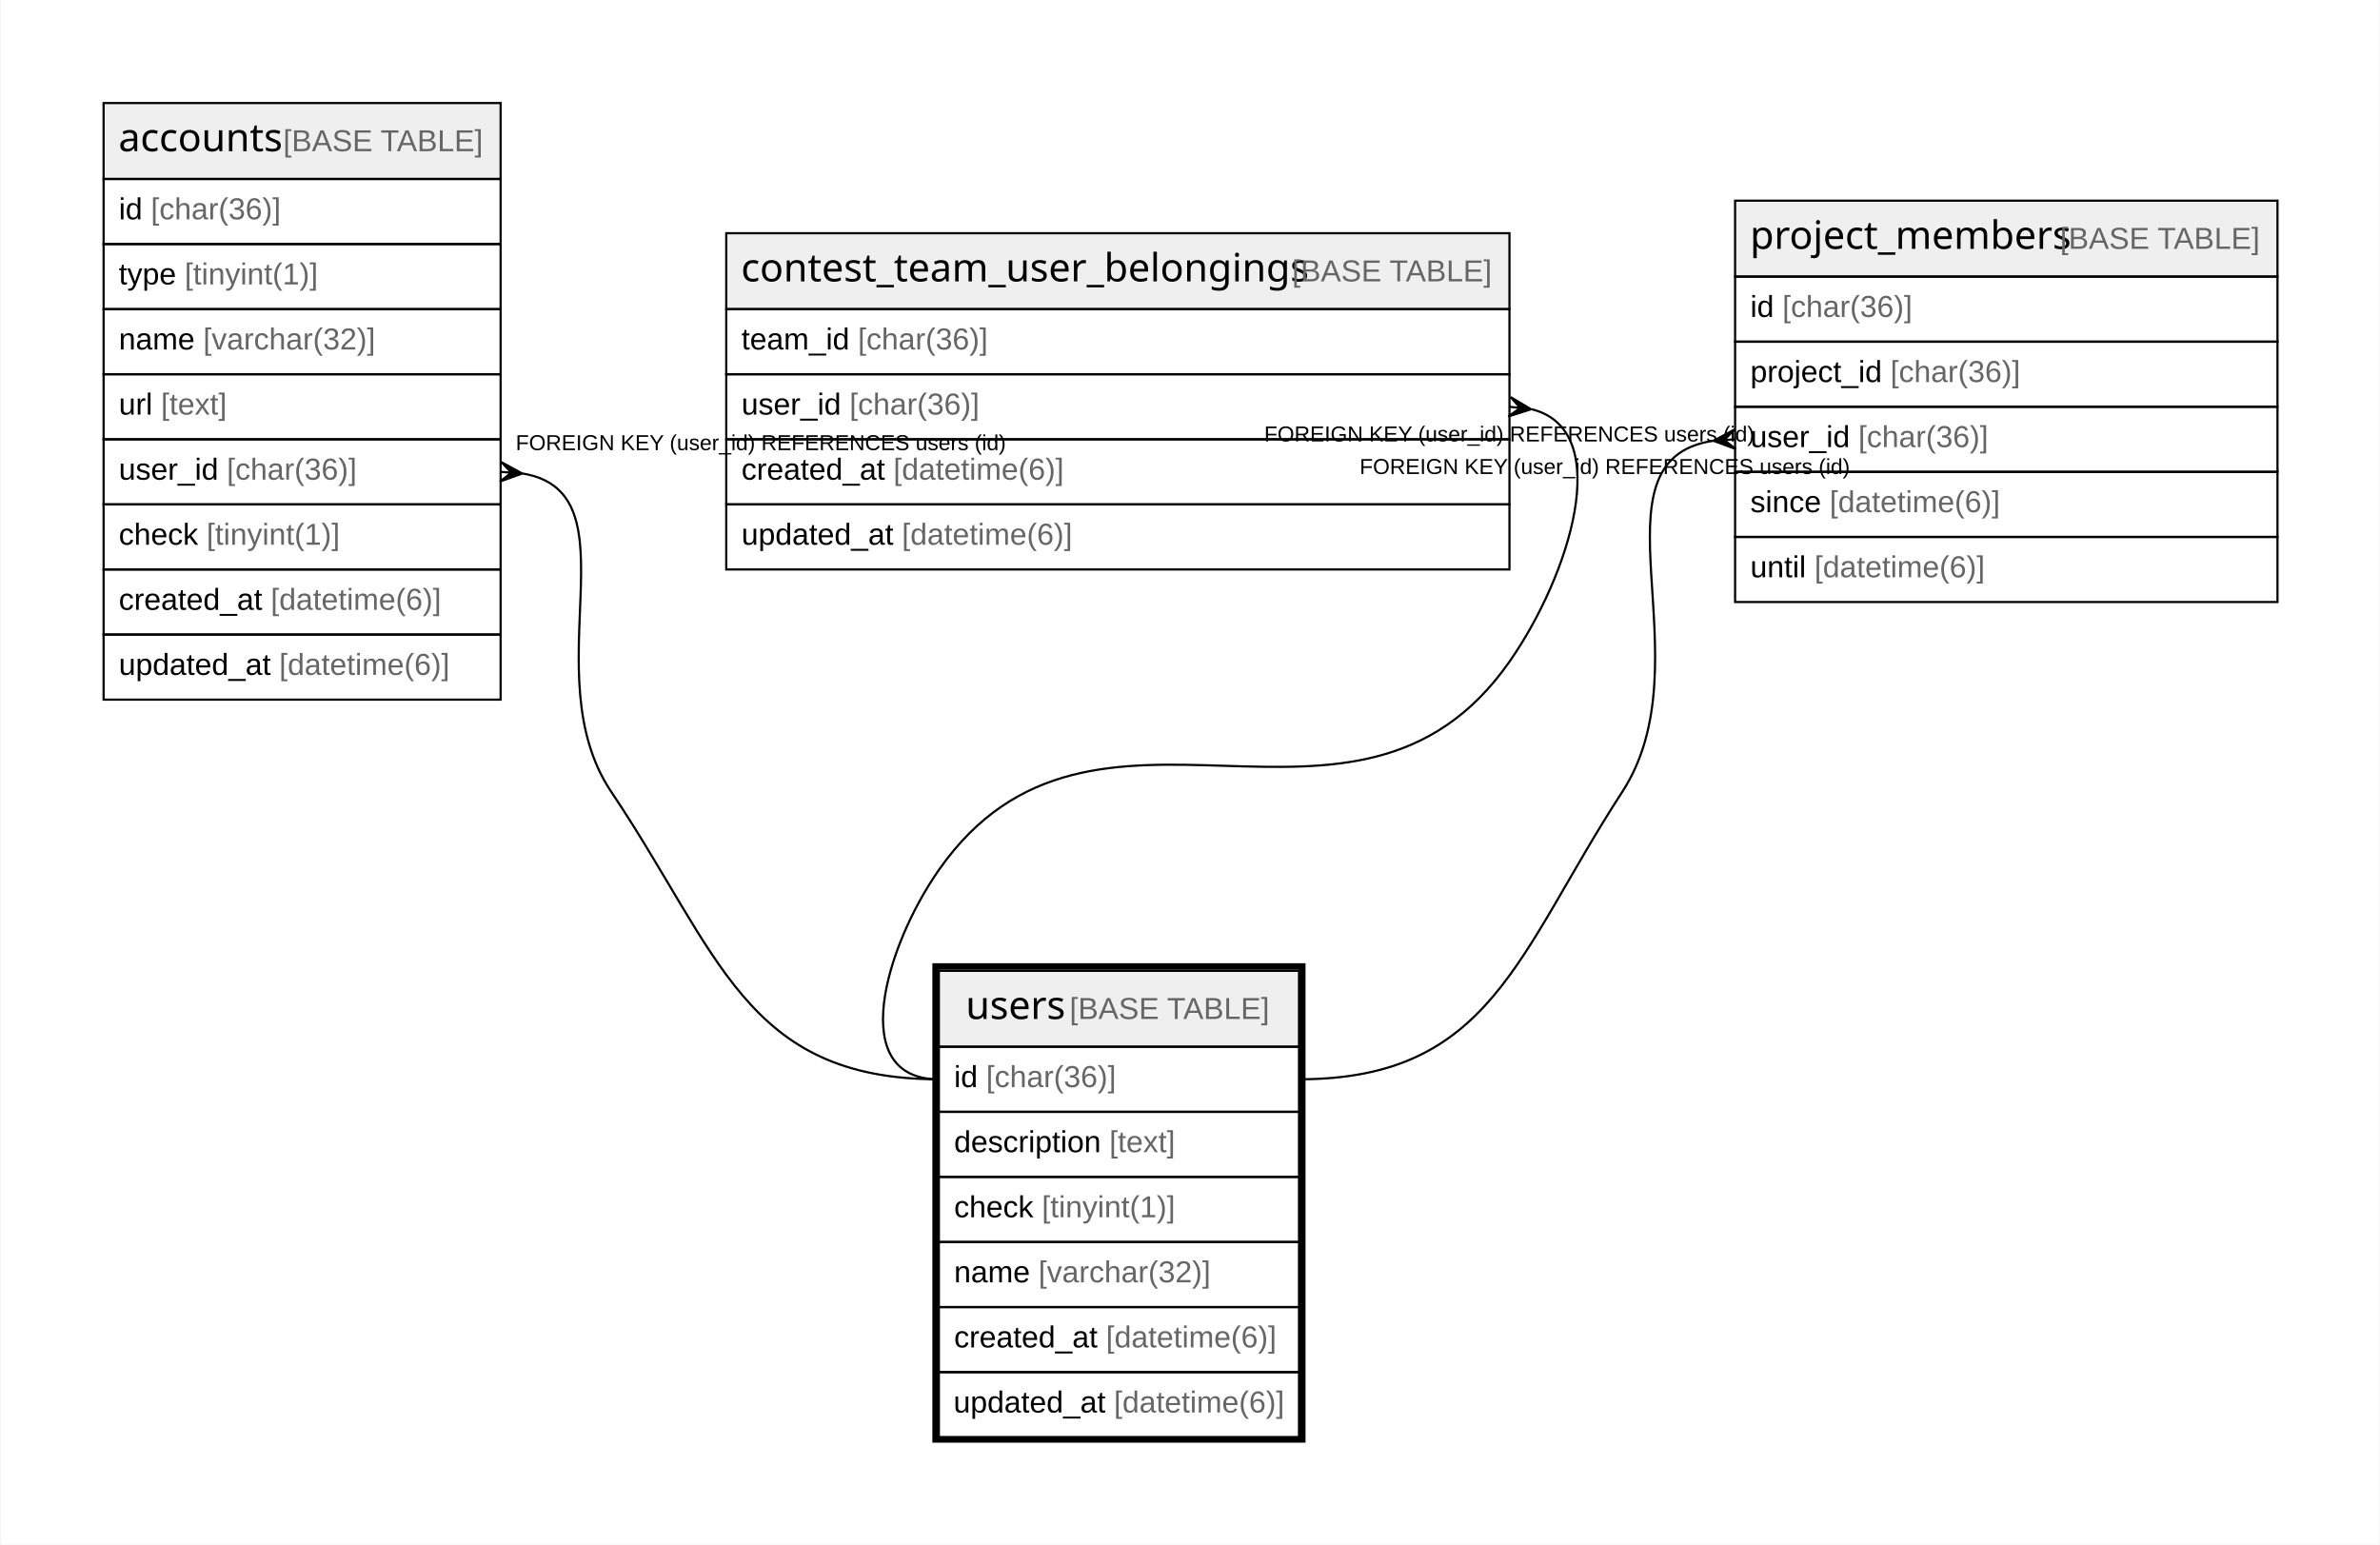
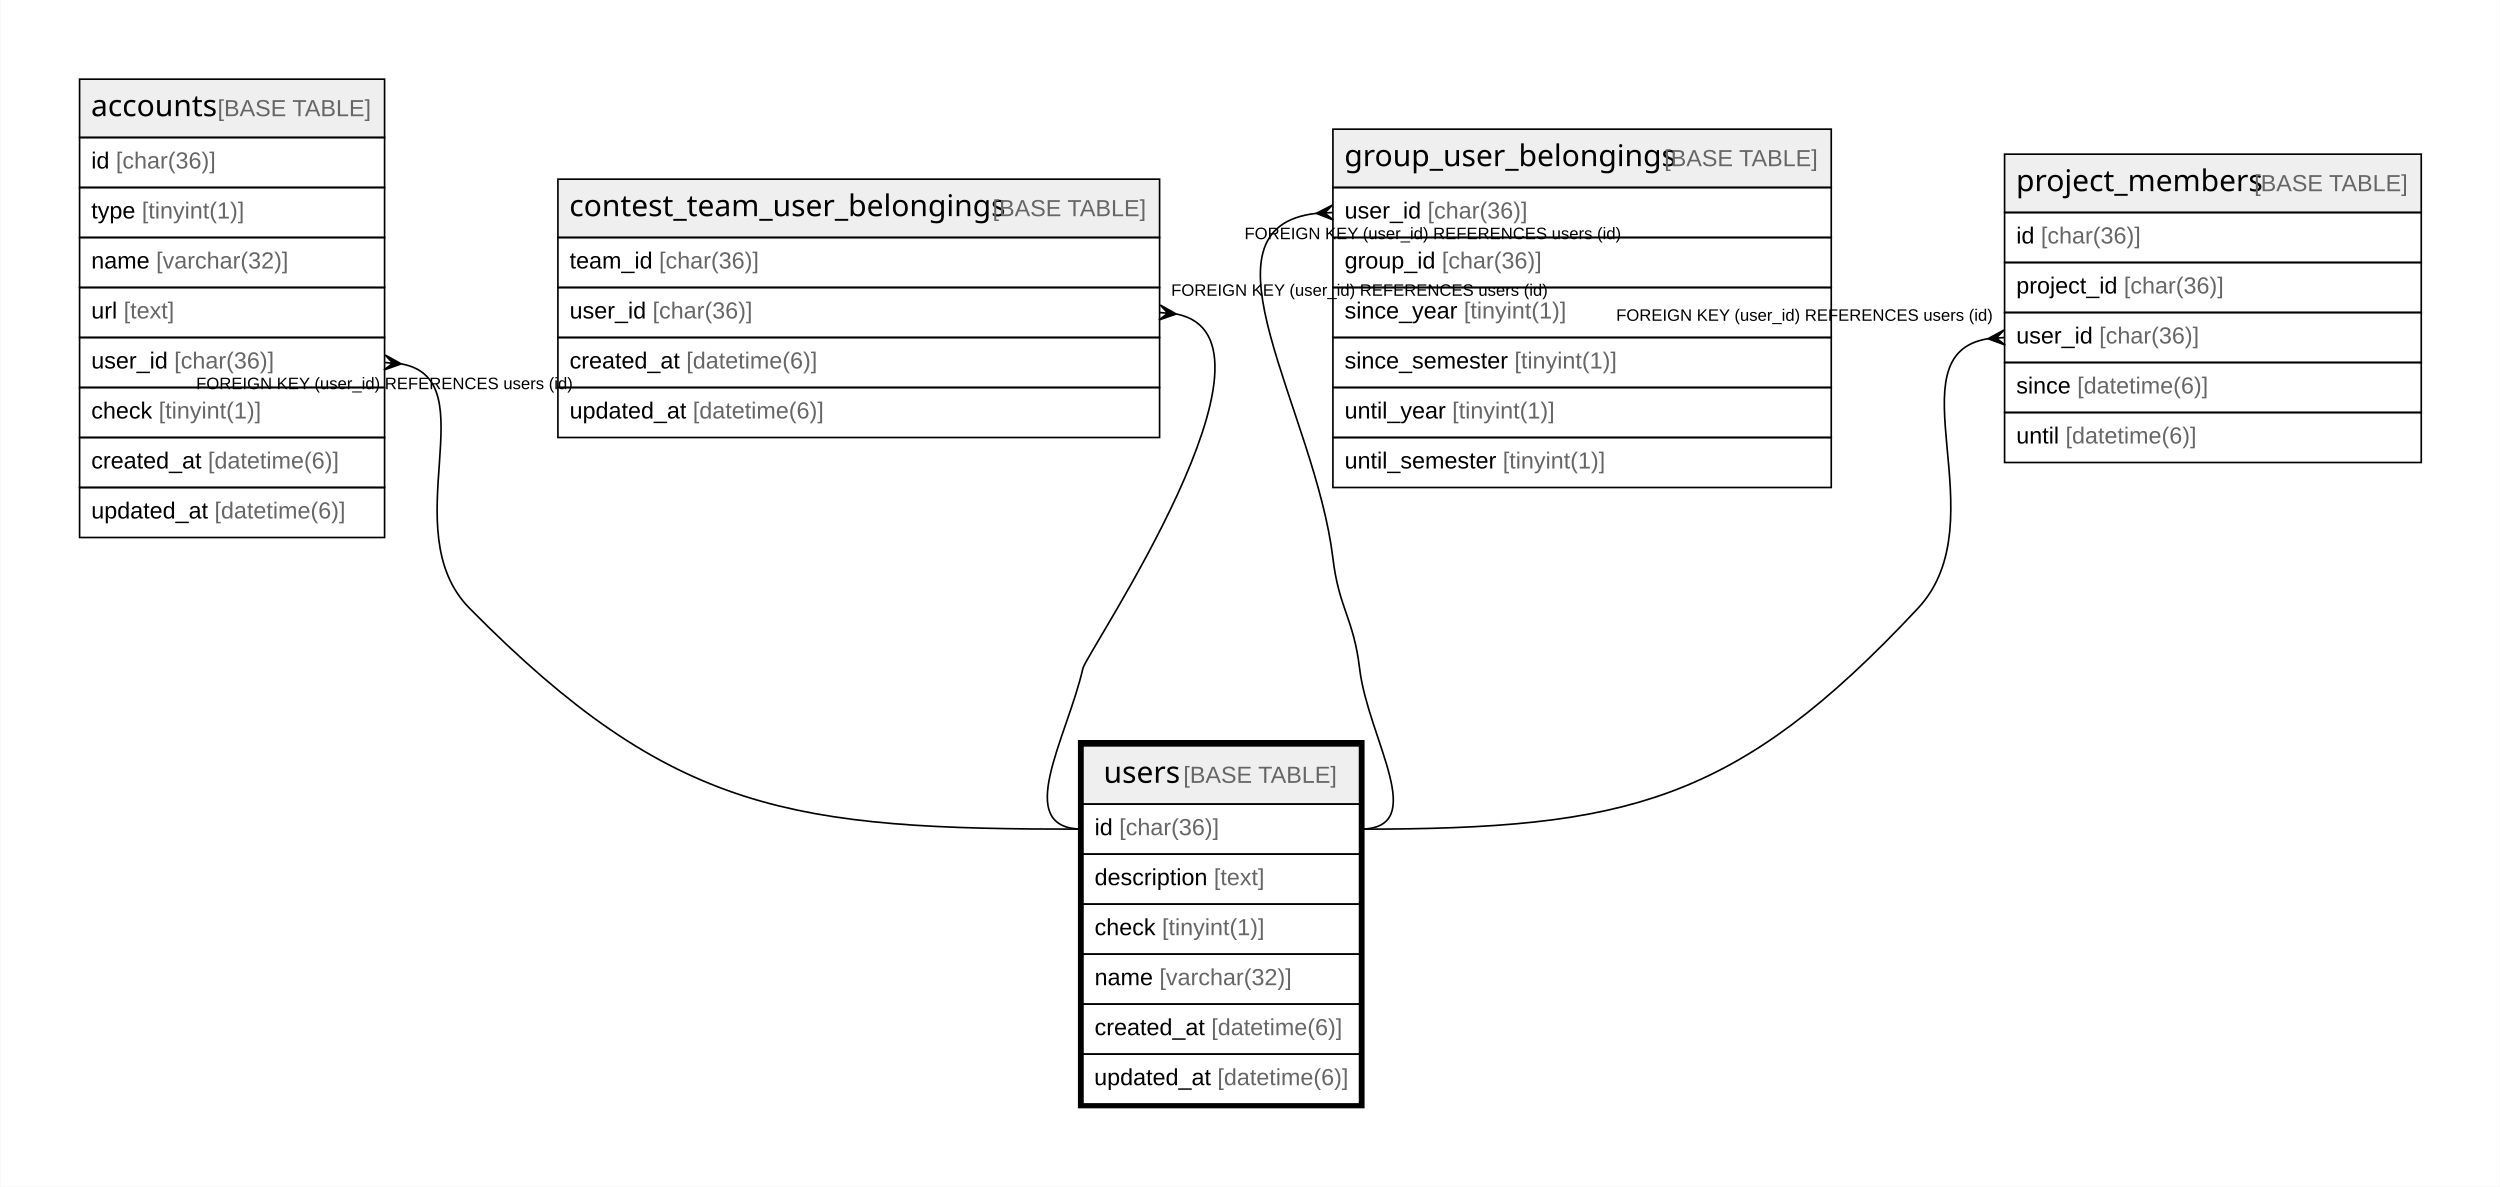
- <svg xmlns="http://www.w3.org/2000/svg" width="1097pt" height="712pt" viewBox="0.00 0.00 1096.50 712.00">
+ <svg xmlns="http://www.w3.org/2000/svg" width="1500pt" height="712pt" viewBox="0.00 0.00 1499.50 712.00">
  <g id="graph0" class="graph" transform="scale(1 1) rotate(0) translate(4 708)">
-     <polygon fill="#ffffff" stroke="transparent" points="-4,4 -4,-708 1092.5,-708 1092.5,4 -4,4" />
+     <polygon fill="#ffffff" stroke="transparent" points="-4,4 -4,-708 1495.5,-708 1495.5,4 -4,4" />
    <g id="node1" class="node">
-       <polygon fill="#efefef" stroke="transparent" points="428.5,-225.5 428.5,-260.5 594.5,-260.5 594.5,-225.5 428.5,-225.5" />
-       <polygon fill="none" stroke="#000000" points="428.5,-225.5 428.5,-260.5 594.5,-260.5 594.5,-225.5 428.5,-225.5" />
-       <text text-anchor="start" x="440.871" y="-238.3" font-family="Arial Bold" font-size="18.00" fill="#000000">users</text>
-       <text text-anchor="start" x="484.875" y="-238.3" font-family="Arial" font-size="14.00" fill="#000000"> </text>
-       <text text-anchor="start" x="488.766" y="-238.3" font-family="Arial" font-size="14.00" fill="#666666">[BASE TABLE]</text>
-       <polygon fill="none" stroke="#000000" points="428.5,-195.5 428.5,-225.5 594.5,-225.5 594.5,-195.5 428.5,-195.5" />
-       <text text-anchor="start" x="435.5" y="-206.9" font-family="Arial" font-size="14.00" fill="#000000">id </text>
-       <text text-anchor="start" x="450.28" y="-206.9" font-family="Arial" font-size="14.00" fill="#666666">[char(36)]</text>
-       <polygon fill="none" stroke="#000000" points="428.5,-165.5 428.5,-195.5 594.5,-195.5 594.5,-165.5 428.5,-165.5" />
-       <text text-anchor="start" x="435.5" y="-176.9" font-family="Arial" font-size="14.00" fill="#000000">description </text>
-       <text text-anchor="start" x="507.068" y="-176.9" font-family="Arial" font-size="14.00" fill="#666666">[text]</text>
-       <polygon fill="none" stroke="#000000" points="428.5,-135.5 428.5,-165.5 594.5,-165.5 594.5,-135.5 428.5,-135.5" />
-       <text text-anchor="start" x="435.5" y="-146.9" font-family="Arial" font-size="14.00" fill="#000000">check </text>
-       <text text-anchor="start" x="475.956" y="-146.9" font-family="Arial" font-size="14.00" fill="#666666">[tinyint(1)]</text>
-       <polygon fill="none" stroke="#000000" points="428.5,-105.5 428.5,-135.5 594.5,-135.5 594.5,-105.5 428.5,-105.5" />
-       <text text-anchor="start" x="435.5" y="-116.9" font-family="Arial" font-size="14.00" fill="#000000">name </text>
-       <text text-anchor="start" x="474.399" y="-116.9" font-family="Arial" font-size="14.00" fill="#666666">[varchar(32)]</text>
-       <polygon fill="none" stroke="#000000" points="428.5,-75.5 428.5,-105.5 594.5,-105.5 594.5,-75.5 428.5,-75.5" />
-       <text text-anchor="start" x="435.5" y="-86.9" font-family="Arial" font-size="14.00" fill="#000000">created_at </text>
-       <text text-anchor="start" x="505.528" y="-86.9" font-family="Arial" font-size="14.00" fill="#666666">[datetime(6)]</text>
-       <polygon fill="none" stroke="#000000" points="428.5,-45.5 428.5,-75.5 594.5,-75.5 594.5,-45.5 428.5,-45.5" />
-       <text text-anchor="start" x="435.252" y="-56.9" font-family="Arial" font-size="14.00" fill="#000000">updated_at </text>
-       <text text-anchor="start" x="509.184" y="-56.9" font-family="Arial" font-size="14.00" fill="#666666">[datetime(6)]</text>
-       <polygon fill="none" stroke="#000000" stroke-width="3" points="427,-44.5 427,-262.5 596,-262.5 596,-44.5 427,-44.5" />
+       <polygon fill="#efefef" stroke="transparent" points="645.5,-225.5 645.5,-260.5 811.5,-260.5 811.5,-225.5 645.5,-225.5" />
+       <polygon fill="none" stroke="#000000" points="645.5,-225.5 645.5,-260.5 811.5,-260.5 811.5,-225.5 645.5,-225.5" />
+       <text text-anchor="start" x="657.871" y="-238.3" font-family="Arial Bold" font-size="18.00" fill="#000000">users</text>
+       <text text-anchor="start" x="701.875" y="-238.3" font-family="Arial" font-size="14.00" fill="#000000"> </text>
+       <text text-anchor="start" x="705.766" y="-238.3" font-family="Arial" font-size="14.00" fill="#666666">[BASE TABLE]</text>
+       <polygon fill="none" stroke="#000000" points="645.5,-195.5 645.5,-225.5 811.5,-225.5 811.5,-195.5 645.5,-195.5" />
+       <text text-anchor="start" x="652.5" y="-206.9" font-family="Arial" font-size="14.00" fill="#000000">id </text>
+       <text text-anchor="start" x="667.28" y="-206.9" font-family="Arial" font-size="14.00" fill="#666666">[char(36)]</text>
+       <polygon fill="none" stroke="#000000" points="645.5,-165.5 645.5,-195.5 811.5,-195.5 811.5,-165.5 645.5,-165.5" />
+       <text text-anchor="start" x="652.5" y="-176.9" font-family="Arial" font-size="14.00" fill="#000000">description </text>
+       <text text-anchor="start" x="724.068" y="-176.9" font-family="Arial" font-size="14.00" fill="#666666">[text]</text>
+       <polygon fill="none" stroke="#000000" points="645.5,-135.5 645.5,-165.5 811.5,-165.5 811.5,-135.5 645.5,-135.5" />
+       <text text-anchor="start" x="652.5" y="-146.9" font-family="Arial" font-size="14.00" fill="#000000">check </text>
+       <text text-anchor="start" x="692.956" y="-146.9" font-family="Arial" font-size="14.00" fill="#666666">[tinyint(1)]</text>
+       <polygon fill="none" stroke="#000000" points="645.5,-105.5 645.5,-135.5 811.5,-135.5 811.5,-105.5 645.5,-105.5" />
+       <text text-anchor="start" x="652.5" y="-116.9" font-family="Arial" font-size="14.00" fill="#000000">name </text>
+       <text text-anchor="start" x="691.399" y="-116.9" font-family="Arial" font-size="14.00" fill="#666666">[varchar(32)]</text>
+       <polygon fill="none" stroke="#000000" points="645.5,-75.5 645.5,-105.5 811.5,-105.5 811.5,-75.5 645.5,-75.5" />
+       <text text-anchor="start" x="652.5" y="-86.9" font-family="Arial" font-size="14.00" fill="#000000">created_at </text>
+       <text text-anchor="start" x="722.528" y="-86.9" font-family="Arial" font-size="14.00" fill="#666666">[datetime(6)]</text>
+       <polygon fill="none" stroke="#000000" points="645.5,-45.5 645.5,-75.5 811.5,-75.5 811.5,-45.5 645.5,-45.5" />
+       <text text-anchor="start" x="652.252" y="-56.9" font-family="Arial" font-size="14.00" fill="#000000">updated_at </text>
+       <text text-anchor="start" x="726.184" y="-56.9" font-family="Arial" font-size="14.00" fill="#666666">[datetime(6)]</text>
+       <polygon fill="none" stroke="#000000" stroke-width="3" points="644,-44.5 644,-262.5 813,-262.5 813,-44.5 644,-44.5" />
    </g>
    <g id="node2" class="node">
      <polygon fill="#efefef" stroke="transparent" points="43.5,-625.5 43.5,-660.5 226.5,-660.5 226.5,-625.5 43.5,-625.5" />
      <polygon fill="none" stroke="#000000" points="43.5,-625.5 43.5,-660.5 226.5,-660.5 226.5,-625.5 43.5,-625.5" />
      <text text-anchor="start" x="50.36" y="-638.3" font-family="Arial Bold" font-size="18.00" fill="#000000">accounts</text>
      <text text-anchor="start" x="122.387" y="-638.3" font-family="Arial" font-size="14.00" fill="#000000"> </text>
      <text text-anchor="start" x="126.277" y="-638.3" font-family="Arial" font-size="14.00" fill="#666666">[BASE TABLE]</text>
      <polygon fill="none" stroke="#000000" points="43.5,-595.5 43.5,-625.5 226.5,-625.5 226.5,-595.5 43.5,-595.5" />
      <text text-anchor="start" x="50.5" y="-606.9" font-family="Arial" font-size="14.00" fill="#000000">id </text>
      <text text-anchor="start" x="65.28" y="-606.9" font-family="Arial" font-size="14.00" fill="#666666">[char(36)]</text>
      <polygon fill="none" stroke="#000000" points="43.5,-565.5 43.5,-595.5 226.5,-595.5 226.5,-565.5 43.5,-565.5" />
      <text text-anchor="start" x="50.5" y="-576.9" font-family="Arial" font-size="14.00" fill="#000000">type </text>
      <text text-anchor="start" x="80.846" y="-576.9" font-family="Arial" font-size="14.00" fill="#666666">[tinyint(1)]</text>
      <polygon fill="none" stroke="#000000" points="43.5,-535.5 43.5,-565.5 226.5,-565.5 226.5,-535.5 43.5,-535.5" />
      <text text-anchor="start" x="50.5" y="-546.9" font-family="Arial" font-size="14.00" fill="#000000">name </text>
      <text text-anchor="start" x="89.399" y="-546.9" font-family="Arial" font-size="14.00" fill="#666666">[varchar(32)]</text>
      <polygon fill="none" stroke="#000000" points="43.5,-505.5 43.5,-535.5 226.5,-535.5 226.5,-505.5 43.5,-505.5" />
      <text text-anchor="start" x="50.5" y="-516.9" font-family="Arial" font-size="14.00" fill="#000000">url </text>
      <text text-anchor="start" x="69.94" y="-516.9" font-family="Arial" font-size="14.00" fill="#666666">[text]</text>
      <polygon fill="none" stroke="#000000" points="43.5,-475.5 43.5,-505.5 226.5,-505.5 226.5,-475.5 43.5,-475.5" />
      <text text-anchor="start" x="50.5" y="-486.9" font-family="Arial" font-size="14.00" fill="#000000">user_id </text>
      <text text-anchor="start" x="100.288" y="-486.9" font-family="Arial" font-size="14.00" fill="#666666">[char(36)]</text>
      <polygon fill="none" stroke="#000000" points="43.5,-445.5 43.5,-475.5 226.5,-475.5 226.5,-445.5 43.5,-445.5" />
      <text text-anchor="start" x="50.5" y="-456.9" font-family="Arial" font-size="14.00" fill="#000000">check </text>
      <text text-anchor="start" x="90.956" y="-456.9" font-family="Arial" font-size="14.00" fill="#666666">[tinyint(1)]</text>
      <polygon fill="none" stroke="#000000" points="43.5,-415.5 43.5,-445.5 226.5,-445.5 226.5,-415.5 43.5,-415.5" />
      <text text-anchor="start" x="50.5" y="-426.9" font-family="Arial" font-size="14.00" fill="#000000">created_at </text>
      <text text-anchor="start" x="120.528" y="-426.9" font-family="Arial" font-size="14.00" fill="#666666">[datetime(6)]</text>
      <polygon fill="none" stroke="#000000" points="43.5,-385.5 43.5,-415.5 226.5,-415.5 226.5,-385.5 43.5,-385.5" />
      <text text-anchor="start" x="50.5" y="-396.9" font-family="Arial" font-size="14.00" fill="#000000">updated_at </text>
      <text text-anchor="start" x="124.433" y="-396.9" font-family="Arial" font-size="14.00" fill="#666666">[datetime(6)]</text>
    </g>
    <g id="edge1" class="edge">
-       <path fill="none" stroke="#000000" d="M236.782,-489.713C289.91,-480.761 240.925,-397.422 277.5,-343 327.303,-268.896 339.215,-210.5 428.5,-210.5" />
-       <polygon fill="#000000" stroke="#000000" points="236.471,-489.737 226.157,-486.013 231.485,-490.118 226.5,-490.5 226.5,-490.5 226.5,-490.5 231.485,-490.118 226.843,-494.987 236.471,-489.737 236.471,-489.737" />
-       <text text-anchor="start" x="233.445" y="-500.5" font-family="Arial" font-size="10.00" fill="#000000">FOREIGN KEY (user_id) REFERENCES users (id)</text>
+       <path fill="none" stroke="#000000" d="M236.697,-489.644C288.871,-479.912 231.43,-389.659 277.5,-343 399.636,-219.302 471.666,-210.5 645.5,-210.5" />
+       <polygon fill="#000000" stroke="#000000" points="236.465,-489.663 226.123,-486.016 231.482,-490.081 226.5,-490.5 226.5,-490.5 226.5,-490.5 231.482,-490.081 226.877,-494.984 236.465,-489.663 236.465,-489.663" />
+       <text text-anchor="start" x="113.445" y="-474.5" font-family="Arial" font-size="10.00" fill="#000000">FOREIGN KEY (user_id) REFERENCES users (id)</text>
    </g>
    <g id="node3" class="node">
      <polygon fill="#efefef" stroke="transparent" points="330.5,-565.5 330.5,-600.5 691.5,-600.5 691.5,-565.5 330.5,-565.5" />
      <polygon fill="none" stroke="#000000" points="330.5,-565.5 330.5,-600.5 691.5,-600.5 691.5,-565.5 330.5,-565.5" />
      <text text-anchor="start" x="337.331" y="-578.3" font-family="Arial Bold" font-size="18.00" fill="#000000">contest_team_user_belongings</text>
      <text text-anchor="start" x="587.415" y="-578.3" font-family="Arial" font-size="14.00" fill="#000000"> </text>
      <text text-anchor="start" x="591.306" y="-578.3" font-family="Arial" font-size="14.00" fill="#666666">[BASE TABLE]</text>
      <polygon fill="none" stroke="#000000" points="330.5,-535.5 330.5,-565.5 691.5,-565.5 691.5,-535.5 330.5,-535.5" />
      <text text-anchor="start" x="337.5" y="-546.9" font-family="Arial" font-size="14.00" fill="#000000">team_id </text>
      <text text-anchor="start" x="391.179" y="-546.9" font-family="Arial" font-size="14.00" fill="#666666">[char(36)]</text>
      <polygon fill="none" stroke="#000000" points="330.5,-505.5 330.5,-535.5 691.5,-535.5 691.5,-505.5 330.5,-505.5" />
      <text text-anchor="start" x="337.5" y="-516.9" font-family="Arial" font-size="14.00" fill="#000000">user_id </text>
      <text text-anchor="start" x="387.288" y="-516.9" font-family="Arial" font-size="14.00" fill="#666666">[char(36)]</text>
      <polygon fill="none" stroke="#000000" points="330.5,-475.5 330.5,-505.5 691.5,-505.5 691.5,-475.5 330.5,-475.5" />
      <text text-anchor="start" x="337.5" y="-486.9" font-family="Arial" font-size="14.00" fill="#000000">created_at </text>
      <text text-anchor="start" x="407.528" y="-486.9" font-family="Arial" font-size="14.00" fill="#666666">[datetime(6)]</text>
      <polygon fill="none" stroke="#000000" points="330.5,-445.5 330.5,-475.5 691.5,-475.5 691.5,-445.5 330.5,-445.5" />
      <text text-anchor="start" x="337.5" y="-456.9" font-family="Arial" font-size="14.00" fill="#000000">updated_at </text>
      <text text-anchor="start" x="411.433" y="-456.9" font-family="Arial" font-size="14.00" fill="#666666">[datetime(6)]</text>
    </g>
    <g id="edge2" class="edge">
-       <path fill="none" stroke="#000000" d="M701.924,-519.309C740.372,-509.586 719.212,-442.616 691.5,-403 620.176,-301.038 499.824,-408.962 428.5,-307 403.916,-271.856 385.611,-210.5 428.5,-210.5" />
-       <polygon fill="#000000" stroke="#000000" points="701.435,-519.365 690.989,-516.029 696.468,-519.932 691.5,-520.5 691.5,-520.5 691.5,-520.5 696.468,-519.932 692.011,-524.971 701.435,-519.365 701.435,-519.365" />
-       <text text-anchor="start" x="578.445" y="-504.5" font-family="Arial" font-size="10.00" fill="#000000">FOREIGN KEY (user_id) REFERENCES users (id)</text>
+       <path fill="none" stroke="#000000" d="M701.589,-519.591C775.903,-504.875 647.619,-316.325 645.5,-307 635.997,-265.177 602.611,-210.5 645.5,-210.5" />
+       <polygon fill="#000000" stroke="#000000" points="701.46,-519.602 691.096,-516.018 696.48,-520.051 691.5,-520.5 691.5,-520.5 691.5,-520.5 696.48,-520.051 691.904,-524.982 701.46,-519.602 701.46,-519.602" />
+       <text text-anchor="start" x="698.445" y="-530.5" font-family="Arial" font-size="10.00" fill="#000000">FOREIGN KEY (user_id) REFERENCES users (id)</text>
    </g>
    <g id="node4" class="node">
-       <polygon fill="#efefef" stroke="transparent" points="795.5,-580.5 795.5,-615.5 1045.5,-615.5 1045.5,-580.5 795.5,-580.5" />
-       <polygon fill="none" stroke="#000000" points="795.5,-580.5 795.5,-615.5 1045.5,-615.5 1045.5,-580.5 795.5,-580.5" />
-       <text text-anchor="start" x="802.369" y="-593.3" font-family="Arial Bold" font-size="18.00" fill="#000000">project_members</text>
-       <text text-anchor="start" x="941.377" y="-593.3" font-family="Arial" font-size="14.00" fill="#000000"> </text>
-       <text text-anchor="start" x="945.268" y="-593.3" font-family="Arial" font-size="14.00" fill="#666666">[BASE TABLE]</text>
-       <polygon fill="none" stroke="#000000" points="795.5,-550.5 795.5,-580.5 1045.5,-580.5 1045.5,-550.5 795.5,-550.5" />
-       <text text-anchor="start" x="802.5" y="-561.9" font-family="Arial" font-size="14.00" fill="#000000">id </text>
-       <text text-anchor="start" x="817.28" y="-561.9" font-family="Arial" font-size="14.00" fill="#666666">[char(36)]</text>
-       <polygon fill="none" stroke="#000000" points="795.5,-520.5 795.5,-550.5 1045.5,-550.5 1045.5,-520.5 795.5,-520.5" />
-       <text text-anchor="start" x="802.5" y="-531.9" font-family="Arial" font-size="14.00" fill="#000000">project_id </text>
-       <text text-anchor="start" x="867.068" y="-531.9" font-family="Arial" font-size="14.00" fill="#666666">[char(36)]</text>
-       <polygon fill="none" stroke="#000000" points="795.5,-490.5 795.5,-520.5 1045.5,-520.5 1045.5,-490.5 795.5,-490.5" />
-       <text text-anchor="start" x="802.5" y="-501.9" font-family="Arial" font-size="14.00" fill="#000000">user_id </text>
-       <text text-anchor="start" x="852.288" y="-501.9" font-family="Arial" font-size="14.00" fill="#666666">[char(36)]</text>
-       <polygon fill="none" stroke="#000000" points="795.5,-460.5 795.5,-490.5 1045.5,-490.5 1045.5,-460.5 795.5,-460.5" />
-       <text text-anchor="start" x="802.5" y="-471.9" font-family="Arial" font-size="14.00" fill="#000000">since </text>
-       <text text-anchor="start" x="839.062" y="-471.9" font-family="Arial" font-size="14.00" fill="#666666">[datetime(6)]</text>
-       <polygon fill="none" stroke="#000000" points="795.5,-430.5 795.5,-460.5 1045.5,-460.5 1045.5,-430.5 795.5,-430.5" />
-       <text text-anchor="start" x="802.5" y="-441.9" font-family="Arial" font-size="14.00" fill="#000000">until </text>
-       <text text-anchor="start" x="832.06" y="-441.9" font-family="Arial" font-size="14.00" fill="#666666">[datetime(6)]</text>
+       <polygon fill="#efefef" stroke="transparent" points="795.5,-595.5 795.5,-630.5 1094.5,-630.5 1094.5,-595.5 795.5,-595.5" />
+       <polygon fill="none" stroke="#000000" points="795.5,-595.5 795.5,-630.5 1094.5,-630.5 1094.5,-595.5 795.5,-595.5" />
+       <text text-anchor="start" x="802.34" y="-608.3" font-family="Arial Bold" font-size="18.00" fill="#000000">group_user_belongings</text>
+       <text text-anchor="start" x="990.406" y="-608.3" font-family="Arial" font-size="14.00" fill="#000000"> </text>
+       <text text-anchor="start" x="994.297" y="-608.3" font-family="Arial" font-size="14.00" fill="#666666">[BASE TABLE]</text>
+       <polygon fill="none" stroke="#000000" points="795.5,-565.5 795.5,-595.5 1094.5,-595.5 1094.5,-565.5 795.5,-565.5" />
+       <text text-anchor="start" x="802.5" y="-576.9" font-family="Arial" font-size="14.00" fill="#000000">user_id </text>
+       <text text-anchor="start" x="852.288" y="-576.9" font-family="Arial" font-size="14.00" fill="#666666">[char(36)]</text>
+       <polygon fill="none" stroke="#000000" points="795.5,-535.5 795.5,-565.5 1094.5,-565.5 1094.5,-535.5 795.5,-535.5" />
+       <text text-anchor="start" x="802.5" y="-546.9" font-family="Arial" font-size="14.00" fill="#000000">group_id </text>
+       <text text-anchor="start" x="860.853" y="-546.9" font-family="Arial" font-size="14.00" fill="#666666">[char(36)]</text>
+       <polygon fill="none" stroke="#000000" points="795.5,-505.5 795.5,-535.5 1094.5,-535.5 1094.5,-505.5 795.5,-505.5" />
+       <text text-anchor="start" x="802.5" y="-516.9" font-family="Arial" font-size="14.00" fill="#000000">since_year </text>
+       <text text-anchor="start" x="874.071" y="-516.9" font-family="Arial" font-size="14.00" fill="#666666">[tinyint(1)]</text>
+       <polygon fill="none" stroke="#000000" points="795.5,-475.5 795.5,-505.5 1094.5,-505.5 1094.5,-475.5 795.5,-475.5" />
+       <text text-anchor="start" x="802.5" y="-486.9" font-family="Arial" font-size="14.00" fill="#000000">since_semester </text>
+       <text text-anchor="start" x="904.405" y="-486.9" font-family="Arial" font-size="14.00" fill="#666666">[tinyint(1)]</text>
+       <polygon fill="none" stroke="#000000" points="795.5,-445.5 795.5,-475.5 1094.5,-475.5 1094.5,-445.5 795.5,-445.5" />
+       <text text-anchor="start" x="802.5" y="-456.9" font-family="Arial" font-size="14.00" fill="#000000">until_year </text>
+       <text text-anchor="start" x="867.068" y="-456.9" font-family="Arial" font-size="14.00" fill="#666666">[tinyint(1)]</text>
+       <polygon fill="none" stroke="#000000" points="795.5,-415.5 795.5,-445.5 1094.5,-445.5 1094.5,-415.5 795.5,-415.5" />
+       <text text-anchor="start" x="802.5" y="-426.9" font-family="Arial" font-size="14.00" fill="#000000">until_semester </text>
+       <text text-anchor="start" x="897.402" y="-426.9" font-family="Arial" font-size="14.00" fill="#666666">[tinyint(1)]</text>
    </g>
    <g id="edge3" class="edge">
-       <path fill="none" stroke="#000000" d="M785.372,-504.808C725.782,-495.922 782.836,-403.457 743.5,-343 695.17,-268.72 683.119,-210.5 594.5,-210.5" />
-       <polygon fill="#000000" stroke="#000000" points="785.523,-504.818 795.193,-509.99 790.512,-505.159 795.5,-505.5 795.5,-505.5 795.5,-505.5 790.512,-505.159 795.807,-501.01 785.523,-504.818 785.523,-504.818" />
-       <text text-anchor="start" x="622.445" y="-489.5" font-family="Arial" font-size="10.00" fill="#000000">FOREIGN KEY (user_id) REFERENCES users (id)</text>
+       <path fill="none" stroke="#000000" d="M785.472,-579.978C709.52,-571.48 784.986,-460.994 795.5,-373 799.081,-343.03 807.919,-336.97 811.5,-307 816.588,-264.414 854.389,-210.5 811.5,-210.5" />
+       <polygon fill="#000000" stroke="#000000" points="785.514,-579.98 795.266,-584.994 790.507,-580.24 795.5,-580.5 795.5,-580.5 795.5,-580.5 790.507,-580.24 795.734,-576.006 785.514,-579.98 785.514,-579.98" />
+       <text text-anchor="start" x="742.445" y="-564.5" font-family="Arial" font-size="10.00" fill="#000000">FOREIGN KEY (user_id) REFERENCES users (id)</text>
+     </g>
+     <g id="node5" class="node">
+       <polygon fill="#efefef" stroke="transparent" points="1198.5,-580.5 1198.5,-615.5 1448.5,-615.5 1448.5,-580.5 1198.5,-580.5" />
+       <polygon fill="none" stroke="#000000" points="1198.5,-580.5 1198.5,-615.5 1448.5,-615.5 1448.5,-580.5 1198.5,-580.5" />
+       <text text-anchor="start" x="1205.369" y="-593.3" font-family="Arial Bold" font-size="18.00" fill="#000000">project_members</text>
+       <text text-anchor="start" x="1344.377" y="-593.3" font-family="Arial" font-size="14.00" fill="#000000"> </text>
+       <text text-anchor="start" x="1348.268" y="-593.3" font-family="Arial" font-size="14.00" fill="#666666">[BASE TABLE]</text>
+       <polygon fill="none" stroke="#000000" points="1198.5,-550.5 1198.5,-580.5 1448.5,-580.5 1448.5,-550.5 1198.5,-550.5" />
+       <text text-anchor="start" x="1205.5" y="-561.9" font-family="Arial" font-size="14.00" fill="#000000">id </text>
+       <text text-anchor="start" x="1220.28" y="-561.9" font-family="Arial" font-size="14.00" fill="#666666">[char(36)]</text>
+       <polygon fill="none" stroke="#000000" points="1198.5,-520.5 1198.5,-550.5 1448.5,-550.5 1448.5,-520.5 1198.5,-520.5" />
+       <text text-anchor="start" x="1205.5" y="-531.9" font-family="Arial" font-size="14.00" fill="#000000">project_id </text>
+       <text text-anchor="start" x="1270.068" y="-531.9" font-family="Arial" font-size="14.00" fill="#666666">[char(36)]</text>
+       <polygon fill="none" stroke="#000000" points="1198.5,-490.5 1198.5,-520.5 1448.5,-520.5 1448.5,-490.5 1198.5,-490.5" />
+       <text text-anchor="start" x="1205.5" y="-501.9" font-family="Arial" font-size="14.00" fill="#000000">user_id </text>
+       <text text-anchor="start" x="1255.288" y="-501.9" font-family="Arial" font-size="14.00" fill="#666666">[char(36)]</text>
+       <polygon fill="none" stroke="#000000" points="1198.5,-460.5 1198.5,-490.5 1448.5,-490.5 1448.5,-460.5 1198.5,-460.5" />
+       <text text-anchor="start" x="1205.5" y="-471.9" font-family="Arial" font-size="14.00" fill="#000000">since </text>
+       <text text-anchor="start" x="1242.062" y="-471.9" font-family="Arial" font-size="14.00" fill="#666666">[datetime(6)]</text>
+       <polygon fill="none" stroke="#000000" points="1198.5,-430.5 1198.5,-460.5 1448.5,-460.5 1448.5,-430.5 1198.5,-430.5" />
+       <text text-anchor="start" x="1205.5" y="-441.9" font-family="Arial" font-size="14.00" fill="#000000">until </text>
+       <text text-anchor="start" x="1235.06" y="-441.9" font-family="Arial" font-size="14.00" fill="#666666">[datetime(6)]</text>
+     </g>
+     <g id="edge4" class="edge">
+       <path fill="none" stroke="#000000" d="M1188.443,-504.752C1129.752,-495.163 1195.766,-395.68 1146.5,-343 1037.136,-226.059 971.612,-210.5 811.5,-210.5" />
+       <polygon fill="#000000" stroke="#000000" points="1188.527,-504.759 1198.166,-509.988 1193.514,-505.129 1198.5,-505.5 1198.5,-505.5 1198.5,-505.5 1193.514,-505.129 1198.834,-501.012 1188.527,-504.759 1188.527,-504.759" />
+       <text text-anchor="start" x="965.445" y="-515.5" font-family="Arial" font-size="10.00" fill="#000000">FOREIGN KEY (user_id) REFERENCES users (id)</text>
    </g>
  </g>
</svg>
